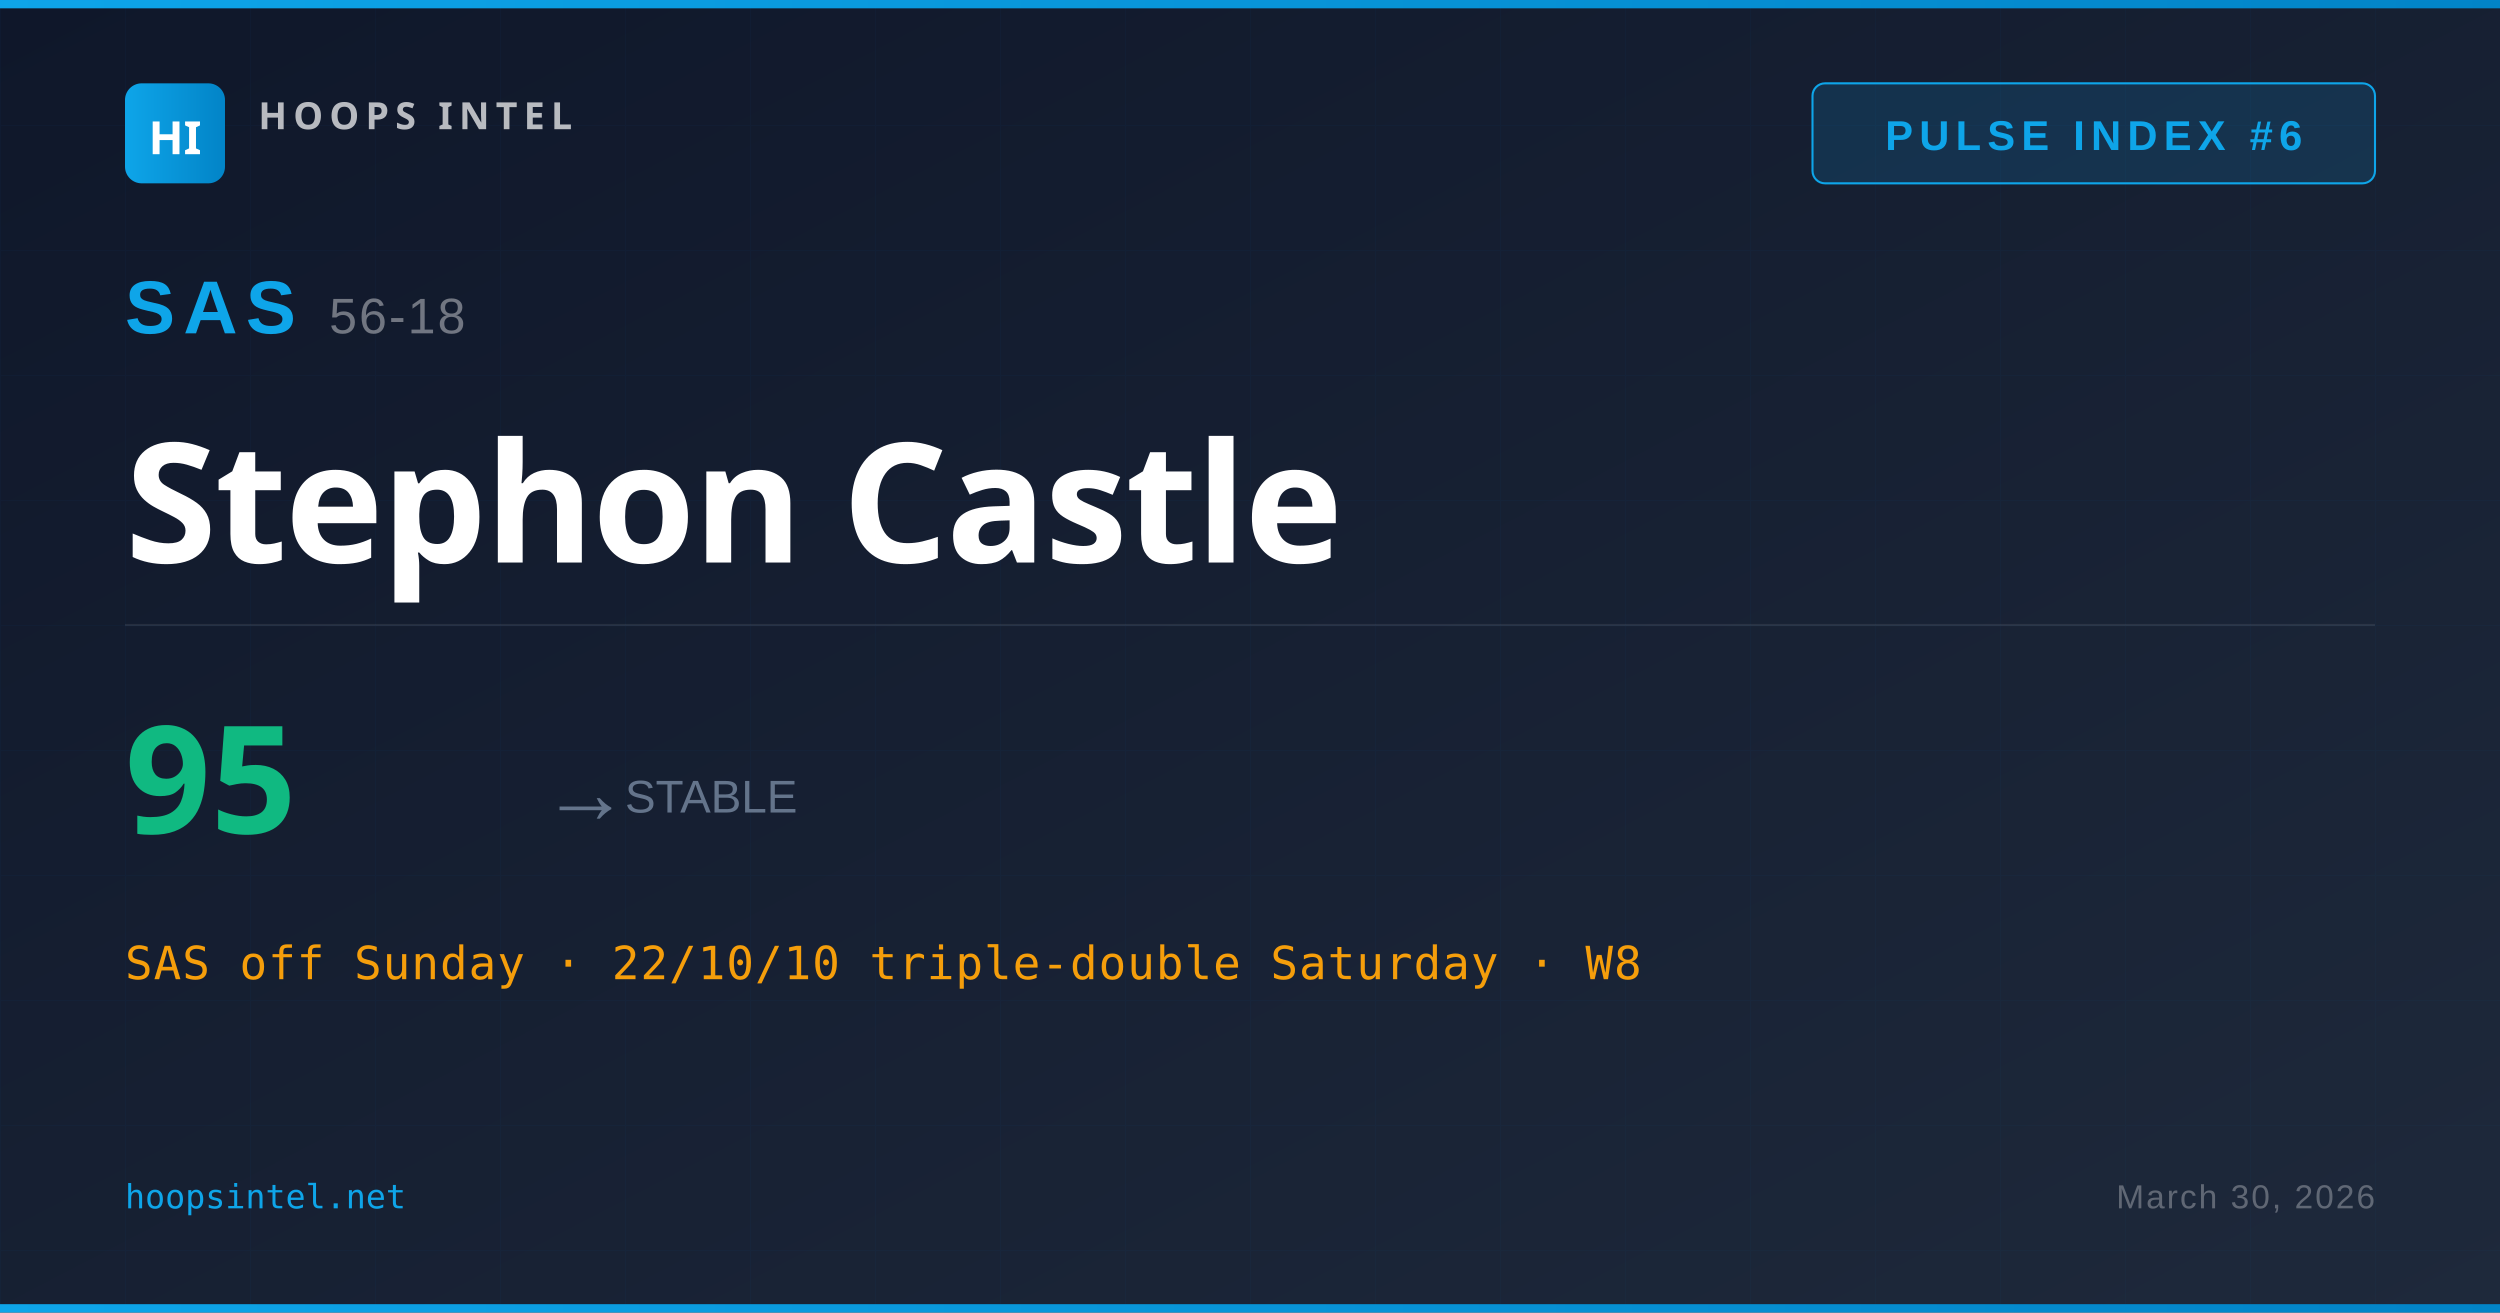
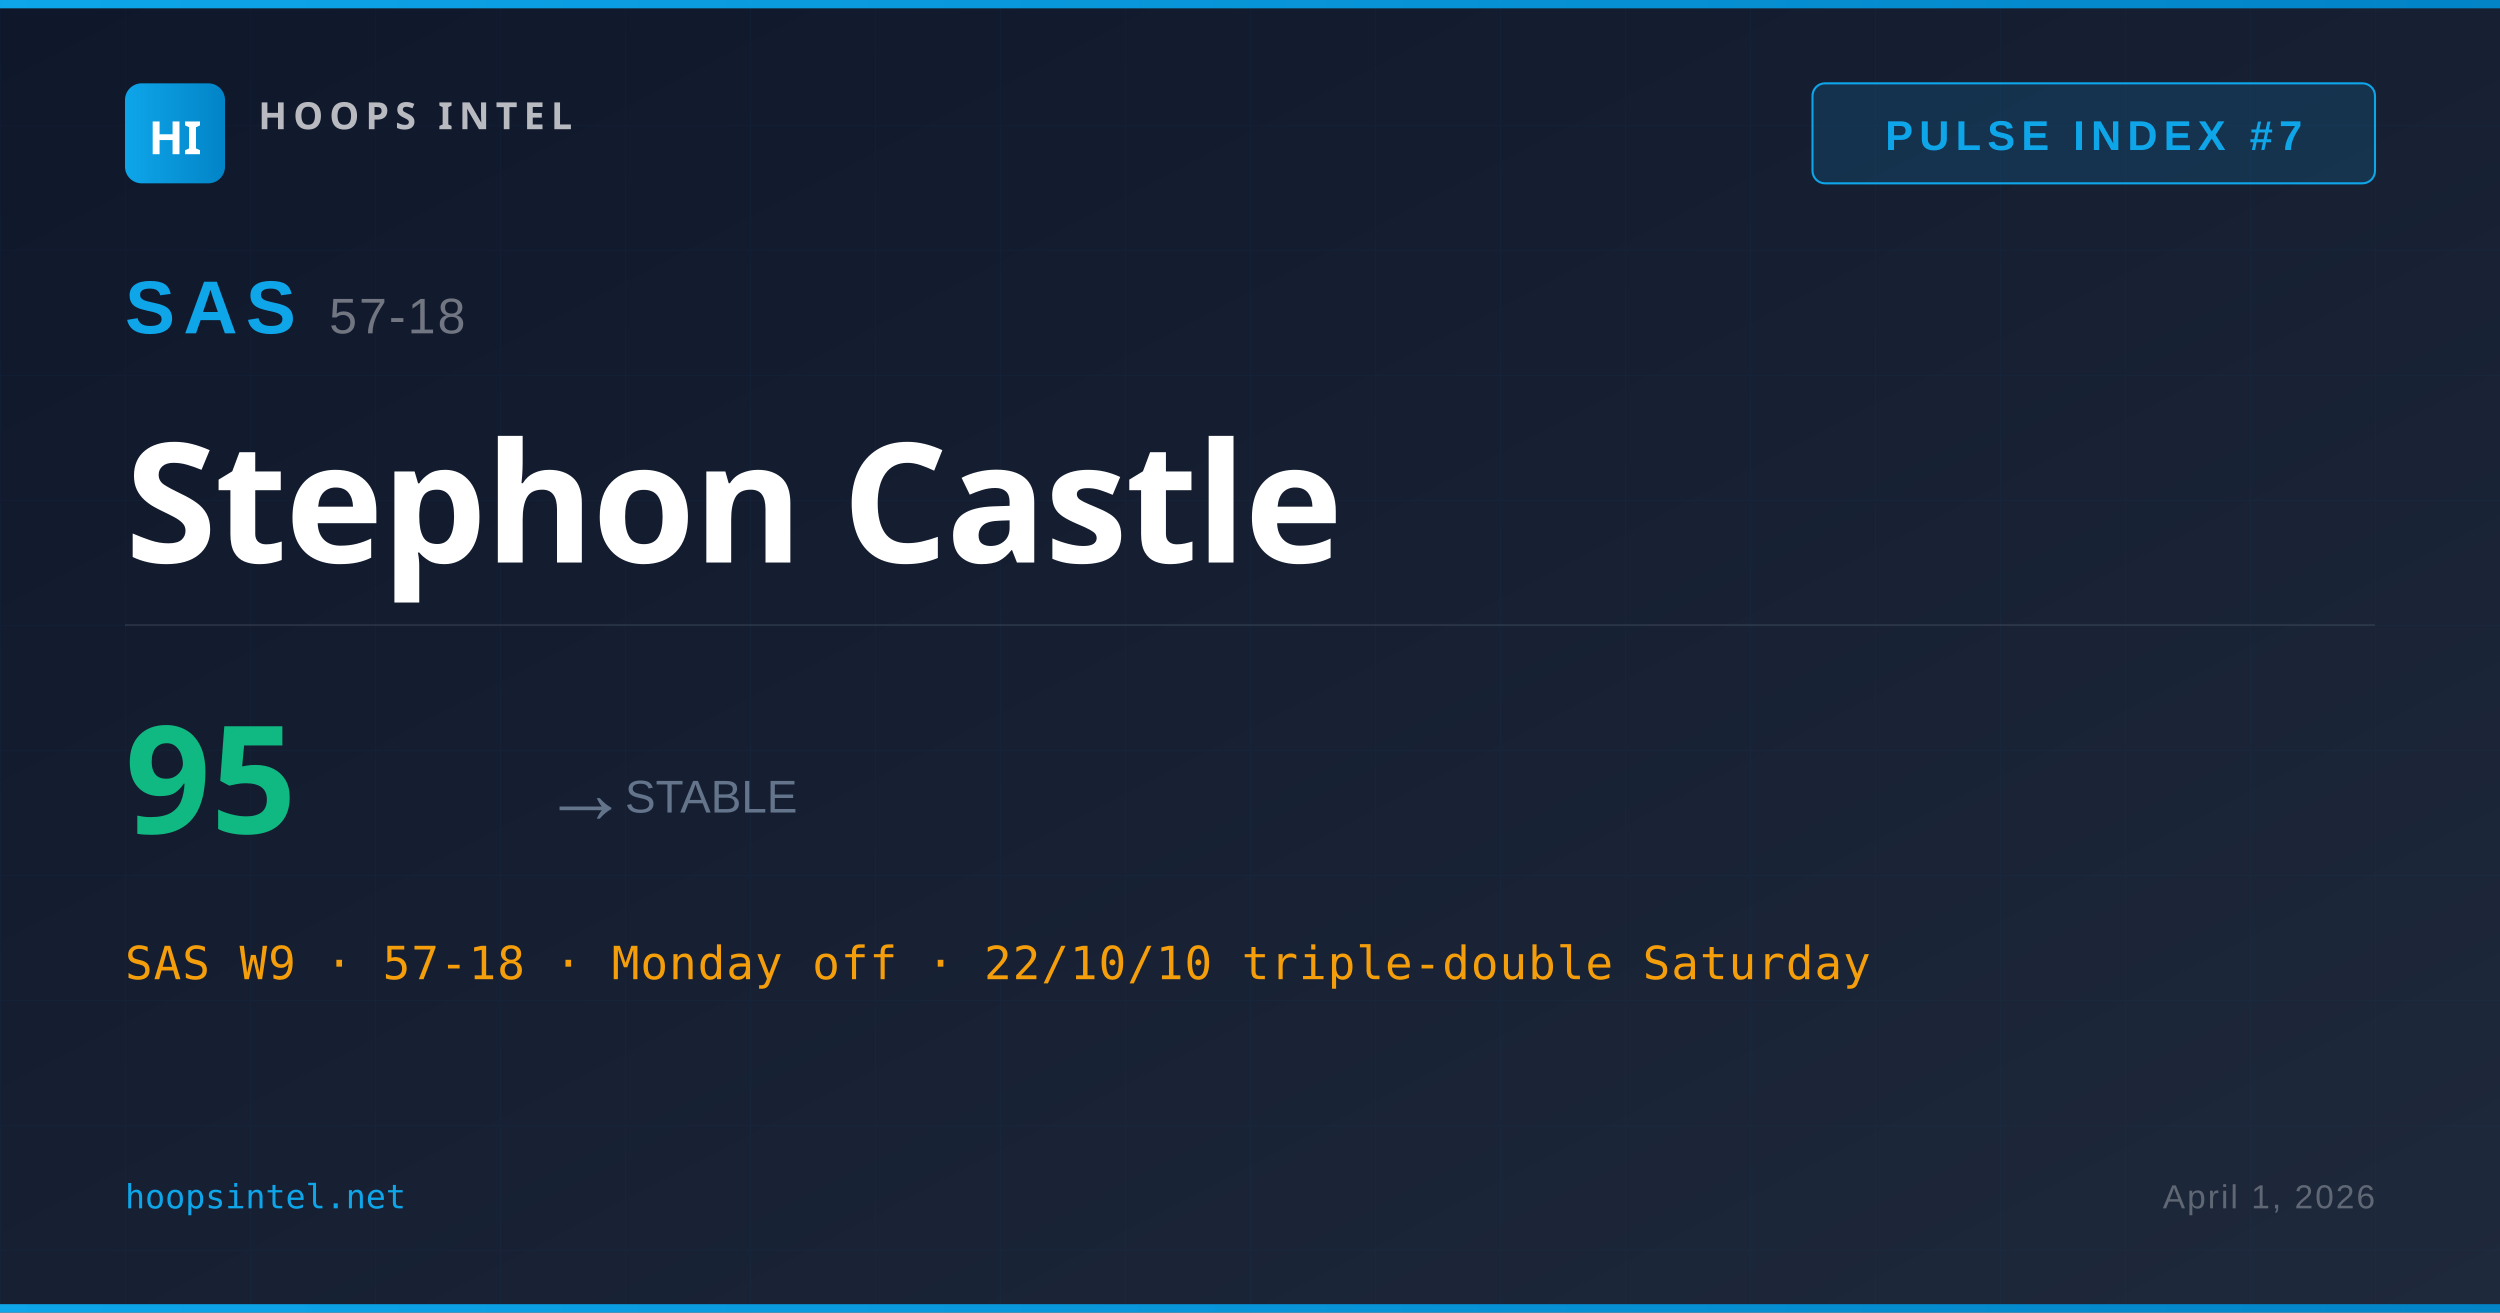
<svg xmlns="http://www.w3.org/2000/svg" width="1200" height="630" viewBox="0 0 1200 630">
  <defs>
    <linearGradient id="bg" x1="0%" y1="0%" x2="100%" y2="100%">
      <stop offset="0%" stop-color="#0f172a" />
      <stop offset="100%" stop-color="#1e293b" />
    </linearGradient>
    <linearGradient id="accent" x1="0%" y1="0%" x2="100%" y2="0%">
      <stop offset="0%" stop-color="#0EA5E9" />
      <stop offset="100%" stop-color="#0284C7" />
    </linearGradient>
  </defs>
  <rect width="1200" height="630" fill="url(#bg)" />
  <rect x="0" y="0" width="1200" height="4" fill="url(#accent)" />
  <defs>
    <pattern id="grid" width="60" height="60" patternUnits="userSpaceOnUse">
      <path d="M 60 0 L 0 0 0 60" fill="none" stroke="rgba(14,165,233,0.03)" stroke-width="1" />
    </pattern>
  </defs>
  <rect width="1200" height="630" fill="url(#grid)" />
  <rect x="60" y="40" width="48" height="48" rx="8" fill="url(#accent)" />
  <text x="84" y="74" font-family="Arial Black, sans-serif" font-size="22" fill="white" text-anchor="middle" font-weight="900">HI</text>
  <text x="124" y="62" font-family="Arial Black, sans-serif" font-size="18" fill="rgba(255,255,255,0.7)" font-weight="700" letter-spacing="3">HOOPS INTEL</text>
  <rect x="870" y="40" width="270" height="48" rx="6" fill="rgba(14,165,233,0.15)" stroke="#0EA5E9" stroke-width="1" />
-   <text x="1005" y="72" font-family="Arial, sans-serif" font-size="20" font-weight="700" fill="#0EA5E9" text-anchor="middle" letter-spacing="3">PULSE INDEX #6</text>
+   <text x="1005" y="72" font-family="Arial, sans-serif" font-size="20" font-weight="700" fill="#0EA5E9" text-anchor="middle" letter-spacing="3">PULSE INDEX #7</text>
  <text x="60" y="160" font-family="Arial, sans-serif" font-size="36" font-weight="700" fill="#0EA5E9" letter-spacing="4">SAS</text>
-   <text x="158" y="160" font-family="Arial, sans-serif" font-size="24" fill="rgba(255,255,255,0.4)" letter-spacing="1">56-18</text>
+   <text x="158" y="160" font-family="Arial, sans-serif" font-size="24" fill="rgba(255,255,255,0.4)" letter-spacing="1">57-18</text>
  <text x="60" y="270" font-family="Arial Black, sans-serif" font-size="80" font-weight="900" fill="#FFFFFF" letter-spacing="-1">Stephon Castle</text>
  <line x1="60" y1="300" x2="1140" y2="300" stroke="rgba(255,255,255,0.08)" stroke-width="1" />
  <text x="60" y="400" font-family="Arial Black, sans-serif" font-size="72" font-weight="900" fill="#10B981">95</text>
  <text x="260" y="395" font-family="Arial, sans-serif" font-size="42" fill="#64748B">→</text>
  <text x="300" y="390" font-family="Arial, sans-serif" font-size="22" fill="#64748B">STABLE</text>
-   <text x="60" y="470" font-family="monospace" font-size="22" fill="#F59E0B" letter-spacing="0.5">SAS off Sunday · 22/10/10 triple-double Saturday · W8</text>
-   <text x="1140" y="580" font-family="Arial, sans-serif" font-size="16" fill="rgba(255,255,255,0.3)" text-anchor="end" letter-spacing="1">March 30, 2026</text>
+   <text x="60" y="470" font-family="monospace" font-size="22" fill="#F59E0B" letter-spacing="0.5">SAS W9 · 57-18 · Monday off · 22/10/10 triple-double Saturday</text>
+   <text x="1140" y="580" font-family="Arial, sans-serif" font-size="16" fill="rgba(255,255,255,0.3)" text-anchor="end" letter-spacing="1">April 1, 2026</text>
  <text x="60" y="580" font-family="monospace" font-size="16" fill="#0EA5E9">hoopsintel.net</text>
  <rect x="0" y="626" width="1200" height="4" fill="url(#accent)" />
</svg>
